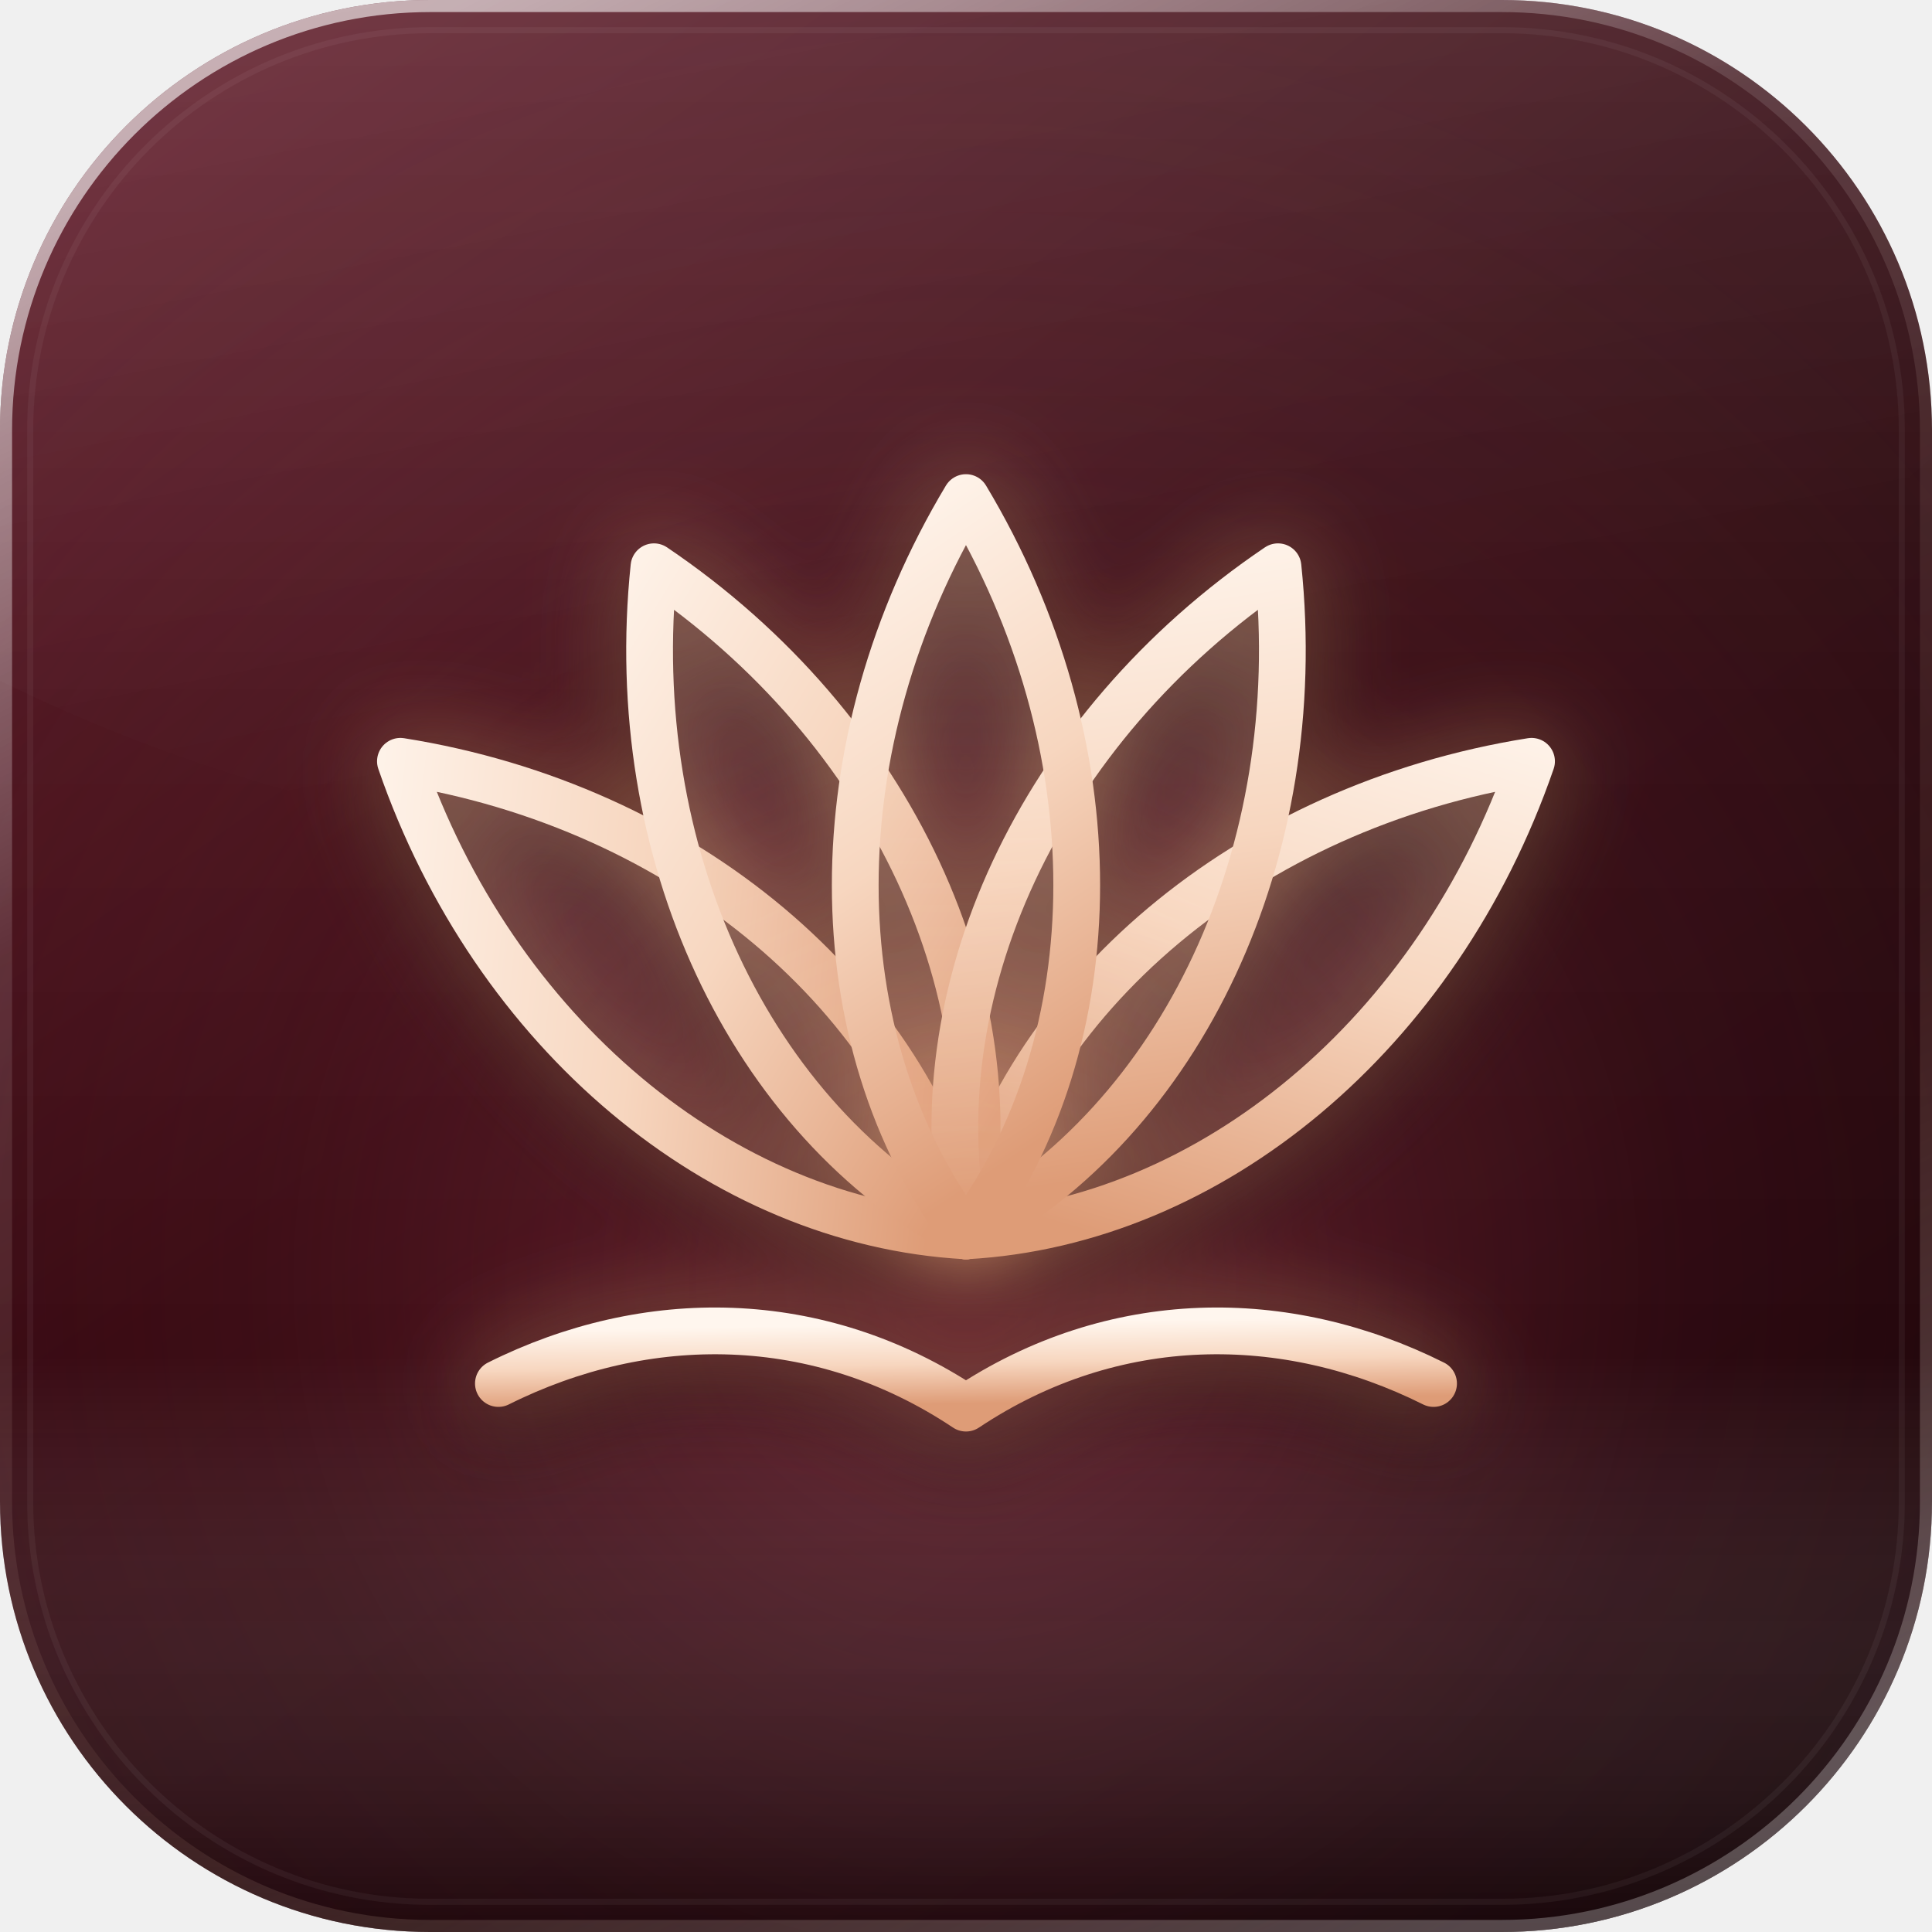
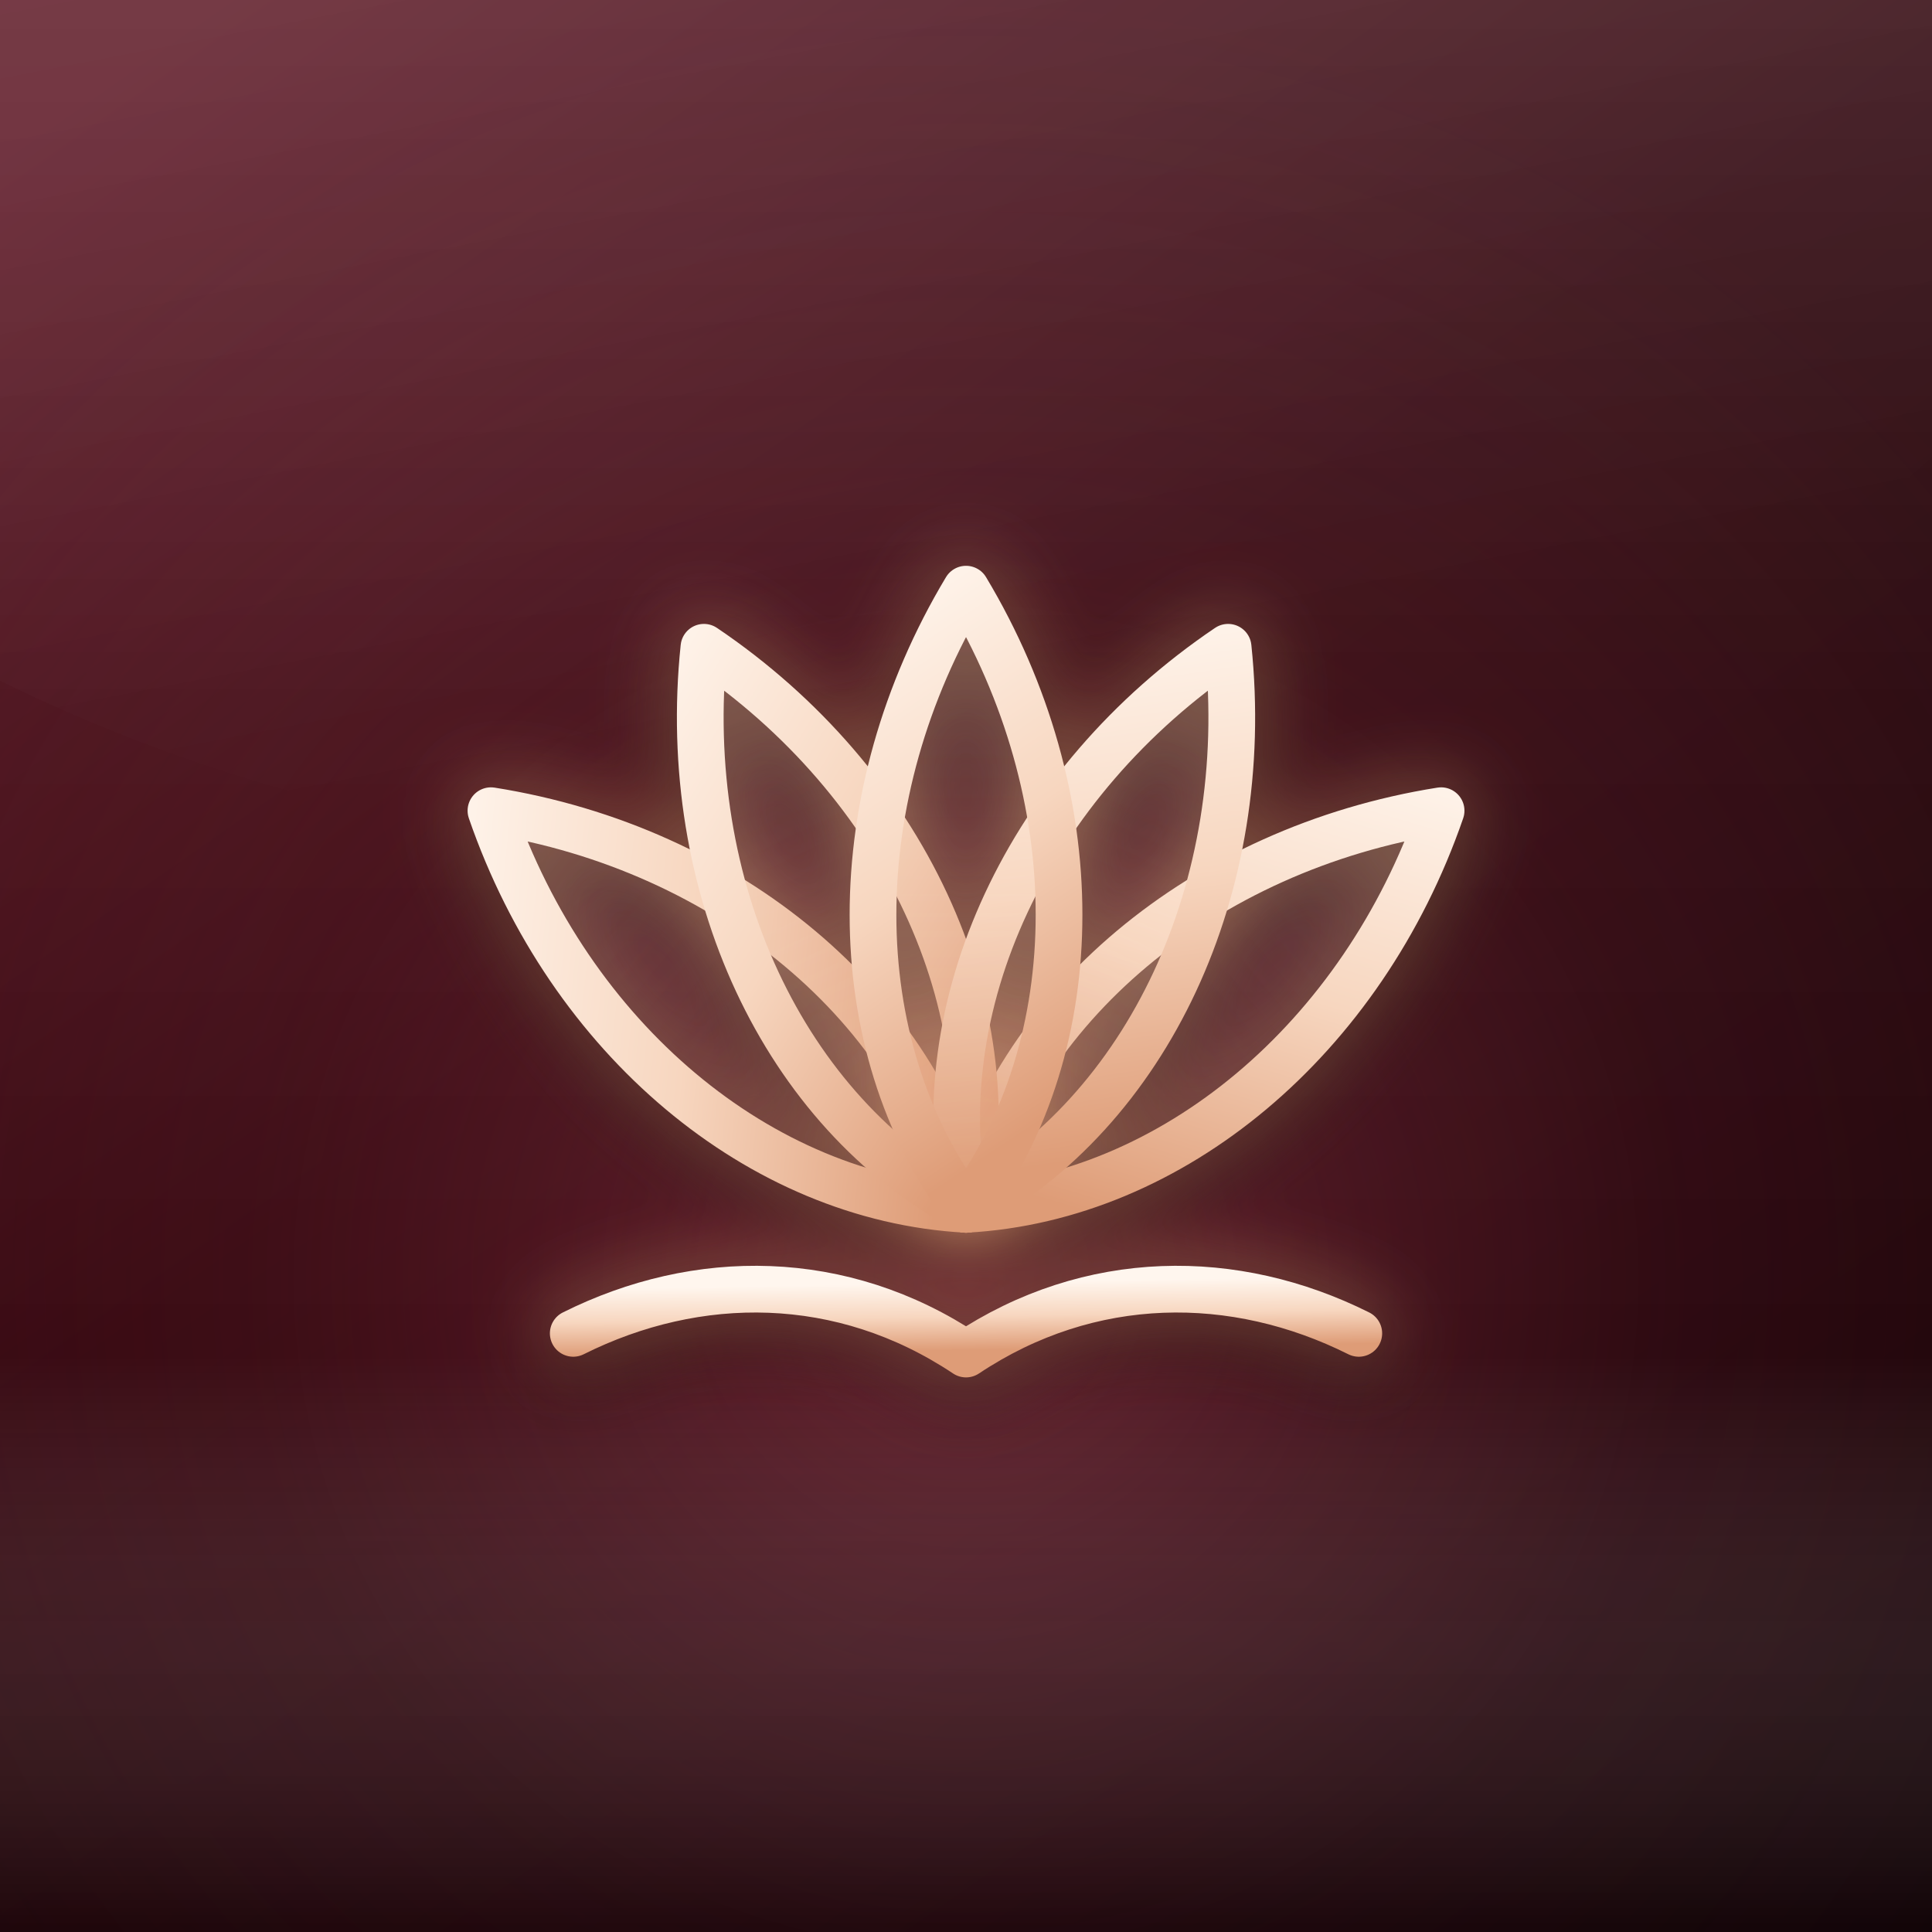
<svg xmlns="http://www.w3.org/2000/svg" viewBox="0 0 512 512" width="512" height="512">
  <defs>
    <path id="p" d="M32 50C26 42 26 30 32 20c6 10 6 22 0 30Z" />
    <linearGradient id="ground" x1="0.12" y1="0" x2="0.82" y2="1">
      <stop offset="0" stop-color="#5E1826" />
      <stop offset="0.44" stop-color="#31080F" />
      <stop offset="1" stop-color="#150307" />
    </linearGradient>
    <radialGradient id="bloom" cx="0.5" cy="0.66" r="0.66">
      <stop offset="0" stop-color="#A03A4E" stop-opacity="0.5" />
      <stop offset="0.55" stop-color="#8E2F42" stop-opacity="0.14" />
      <stop offset="1" stop-color="#8E2F42" stop-opacity="0" />
    </radialGradient>
    <linearGradient id="glass" x1="0" y1="0" x2="0" y2="1">
      <stop offset="0" stop-color="#fff" stop-opacity="0.10" />
      <stop offset="0.36" stop-color="#fff" stop-opacity="0.025" />
      <stop offset="0.70" stop-color="#fff" stop-opacity="0" />
      <stop offset="1" stop-color="#000" stop-opacity="0.34" />
    </linearGradient>
    <linearGradient id="sheen" x1="0" y1="0" x2="0.25" y2="1">
      <stop offset="0" stop-color="#fff" stop-opacity="0.15" />
      <stop offset="1" stop-color="#fff" stop-opacity="0" />
    </linearGradient>
    <linearGradient id="rim" x1="0.25" y1="0" x2="0.75" y2="1">
      <stop offset="0" stop-color="#fff" stop-opacity="0.60" />
      <stop offset="0.30" stop-color="#fff" stop-opacity="0.12" />
      <stop offset="0.66" stop-color="#F6C9A8" stop-opacity="0.07" />
      <stop offset="1" stop-color="#fff" stop-opacity="0.26" />
    </linearGradient>
    <linearGradient id="petalStroke" x1="0" y1="0" x2="0.2" y2="1">
      <stop offset="0" stop-color="#FFF6EE" />
      <stop offset="0.5" stop-color="#F7D6BF" />
      <stop offset="1" stop-color="#DE9C77" />
    </linearGradient>
    <linearGradient id="petalFill" x1="0" y1="0" x2="0" y2="1">
      <stop offset="0" stop-color="#FFE9DA" stop-opacity="0.16" />
      <stop offset="1" stop-color="#FFD9C2" stop-opacity="0.03" />
    </linearGradient>
    <filter id="glow" x="-50%" y="-50%" width="200%" height="200%">
      <feGaussianBlur stdDeviation="1.7" />
    </filter>
    <filter id="shade" x="-50%" y="-50%" width="200%" height="200%">
      <feGaussianBlur stdDeviation="1.6" />
    </filter>
  </defs>
  <clipPath id="tile">
-     <rect x="0" y="0" width="512" height="512" rx="114" ry="114" />
+     <rect x="0" y="0" width="512" height="512" />
  </clipPath>
  <g clip-path="url(#tile)">
    <g>
-       <rect fill="url(#ground)" x="0" y="0" width="512" height="512" rx="114" ry="114" />
+       <rect fill="url(#ground)" x="0" y="0" width="512" height="512" />
    </g>
    <rect x="0" y="0" width="512" height="512" fill="url(#bloom)" />
    <rect x="0" y="0" width="512" height="512" fill="url(#glass)" />
    <ellipse cx="212" cy="-72" rx="392" ry="300" fill="url(#sheen)" />
-     <g transform="translate(47.30 1.43) scale(6.5217)">
-       <g opacity="0.55" transform="translate(0 1.1)" filter="url(#shade)" fill="none" stroke="#000" stroke-width="2.28" stroke-linecap="round" stroke-linejoin="round">
+     <g transform="translate(80.70 46.57) scale(5.4783)">
+       <g opacity="0.55" transform="translate(0 1.1)" filter="url(#shade)" fill="none" stroke="#000" stroke-width="2.72" stroke-linecap="round" stroke-linejoin="round">
        <use href="#p" transform="rotate(-50 32 50)" />
        <use href="#p" transform="rotate(50 32 50)" />
        <use href="#p" transform="rotate(-25 32 50)" />
        <use href="#p" transform="rotate(25 32 50)" />
        <use href="#p" />
        <path d="M13 56c6-3 13-3 19 1 6-4 13-4 19-1" />
      </g>
-       <g fill="none" stroke="#FFB482" stroke-opacity="0.32" stroke-width="2.85" stroke-linecap="round" stroke-linejoin="round" filter="url(#glow)">
+       <g fill="none" stroke="#FFB482" stroke-opacity="0.32" stroke-width="3.40" stroke-linecap="round" stroke-linejoin="round" filter="url(#glow)">
        <use href="#p" transform="rotate(-50 32 50)" />
        <use href="#p" transform="rotate(50 32 50)" />
        <use href="#p" transform="rotate(-25 32 50)" />
        <use href="#p" transform="rotate(25 32 50)" />
        <use href="#p" />
        <path d="M13 56c6-3 13-3 19 1 6-4 13-4 19-1" />
      </g>
-       <g fill="url(#petalFill)" stroke="url(#petalStroke)" stroke-width="1.90" stroke-linecap="round" stroke-linejoin="round">
+       <g fill="url(#petalFill)" stroke="url(#petalStroke)" stroke-width="2.26" stroke-linecap="round" stroke-linejoin="round">
        <use href="#p" transform="rotate(-50 32 50)" />
        <use href="#p" transform="rotate(50 32 50)" />
        <use href="#p" transform="rotate(-25 32 50)" />
        <use href="#p" transform="rotate(25 32 50)" />
        <use href="#p" />
      </g>
-       <g fill="none" stroke="url(#petalStroke)" stroke-width="1.90" stroke-linecap="round" stroke-linejoin="round">
+       <g fill="none" stroke="url(#petalStroke)" stroke-width="2.26" stroke-linecap="round" stroke-linejoin="round">
        <path d="M13 56c6-3 13-3 19 1 6-4 13-4 19-1" />
      </g>
    </g>
  </g>
-   <rect x="1.6" y="1.6" width="508.8" height="508.8" rx="112.4" ry="112.4" fill="none" stroke="url(#rim)" stroke-width="3.2" />
-   <rect x="8" y="8" width="496" height="496" rx="106" ry="106" fill="none" stroke="#fff" stroke-opacity="0.05" stroke-width="1.6" />
</svg>
